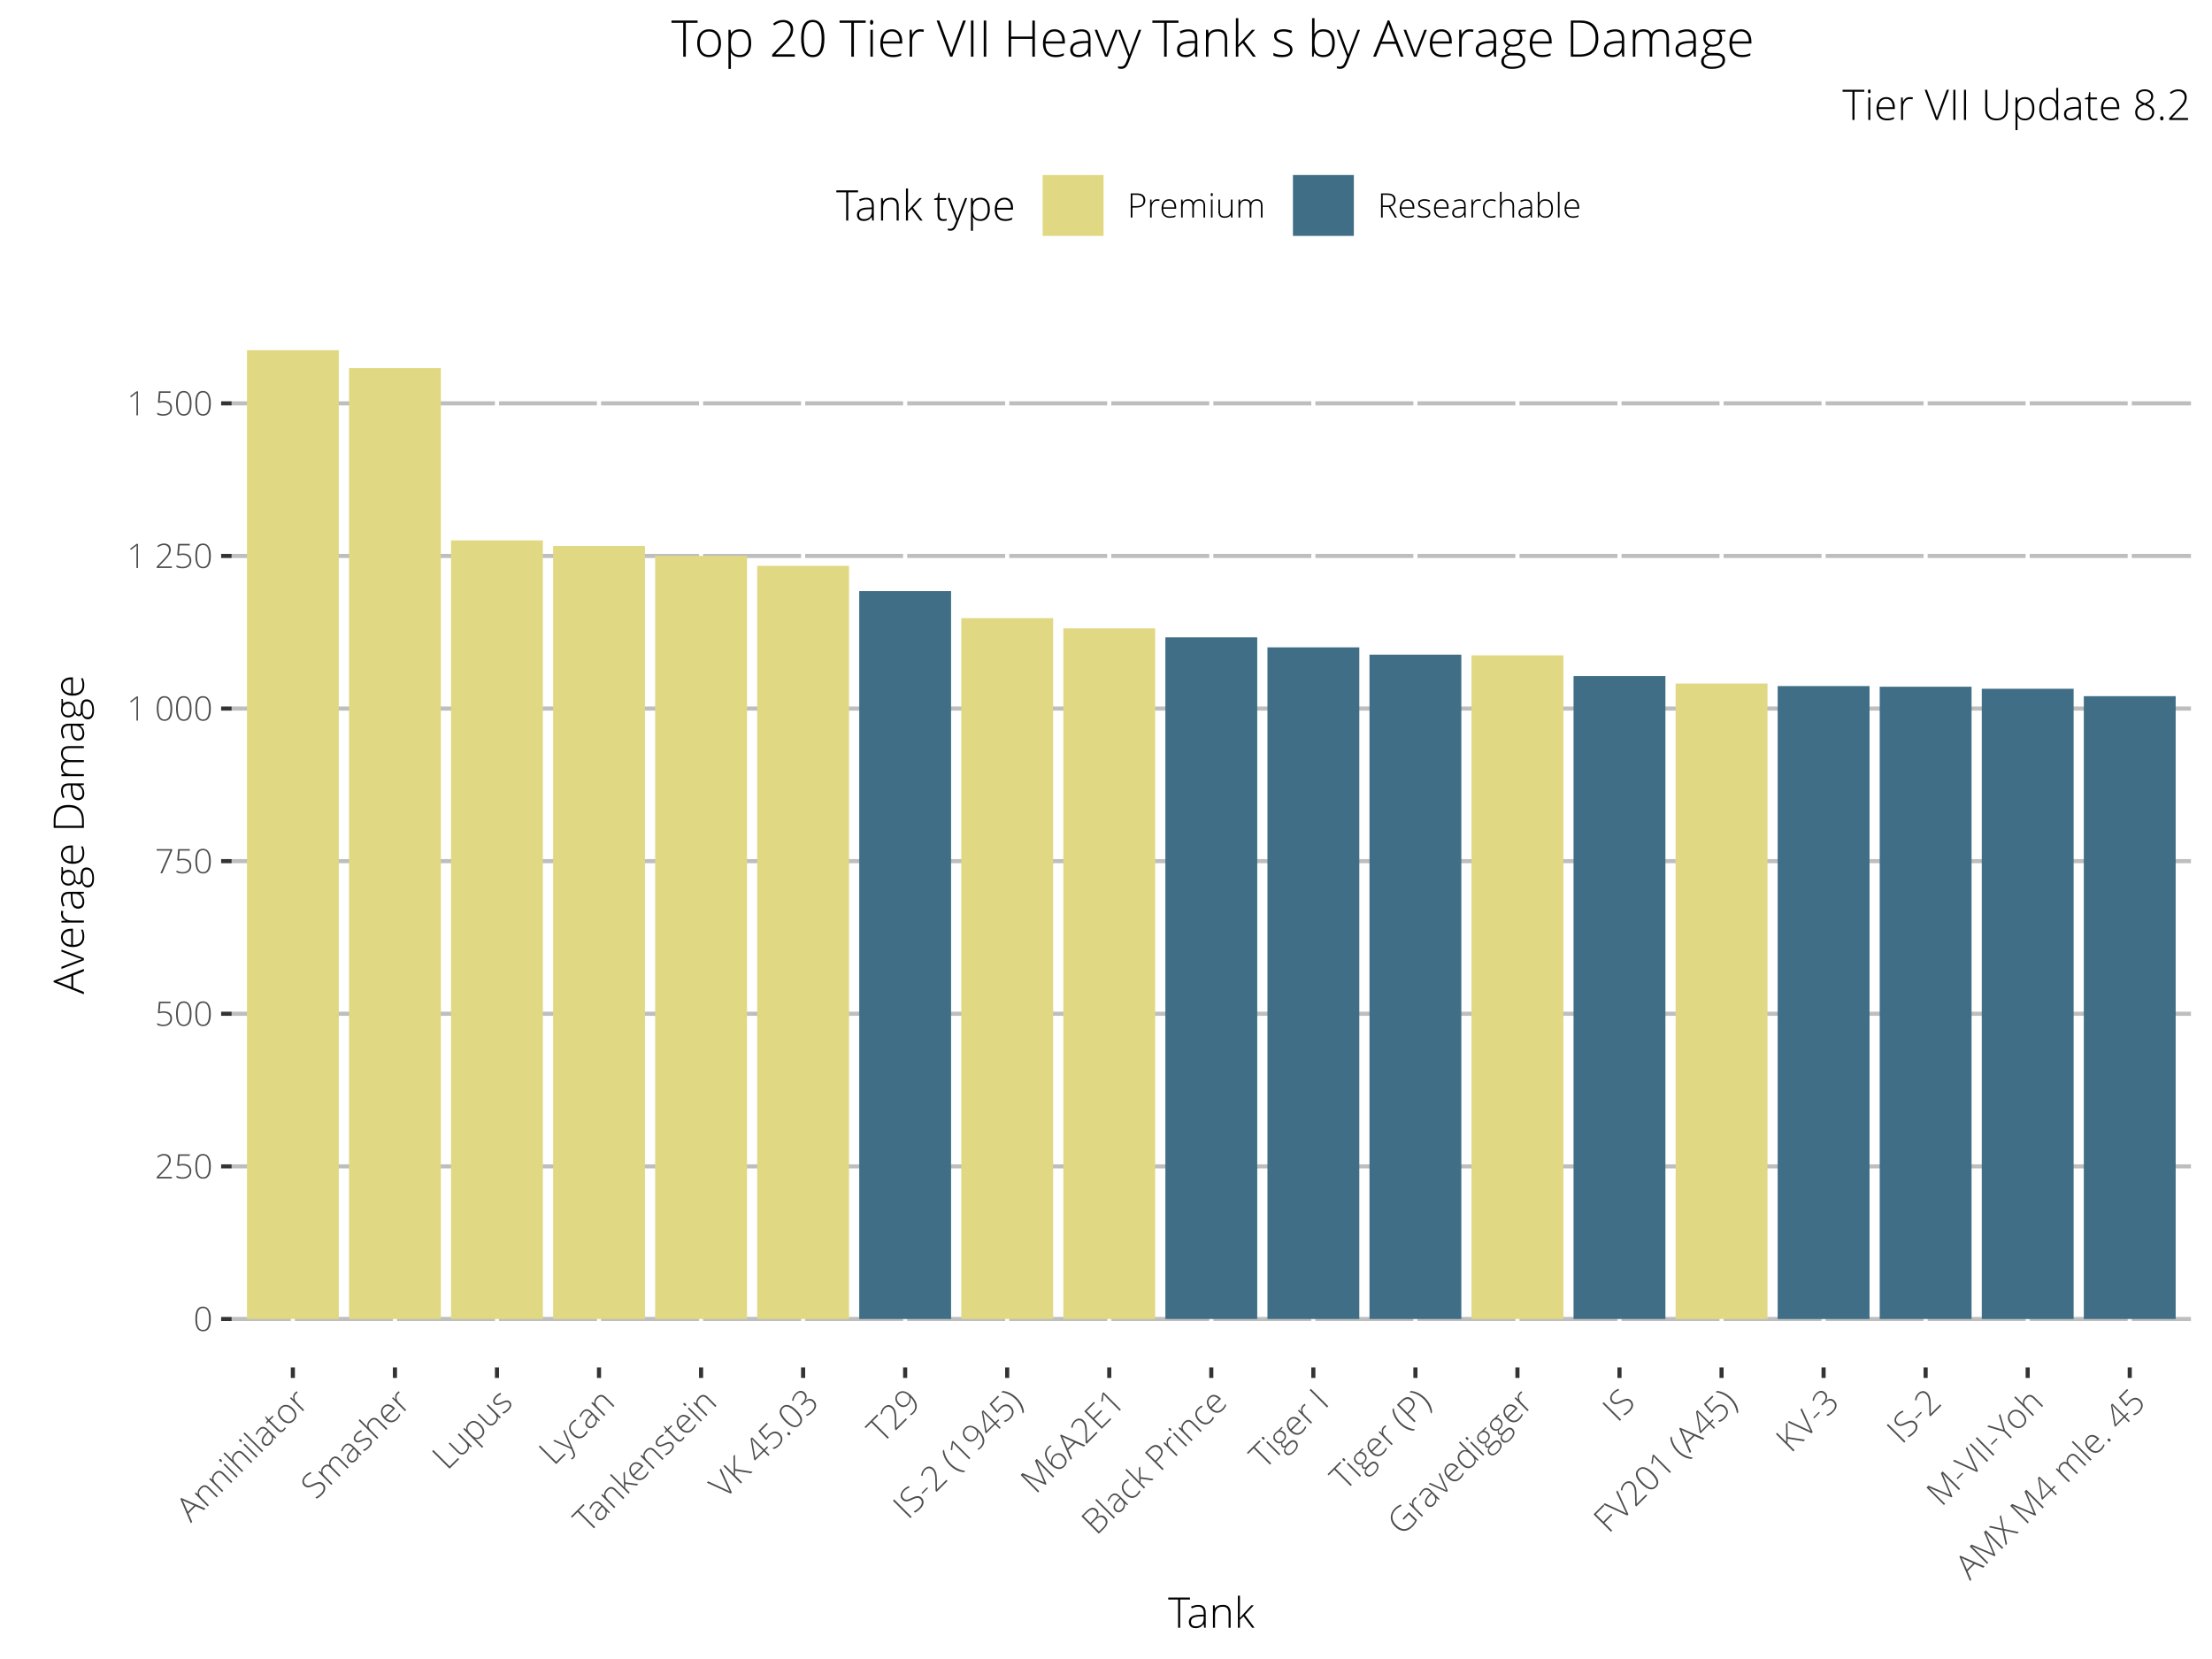
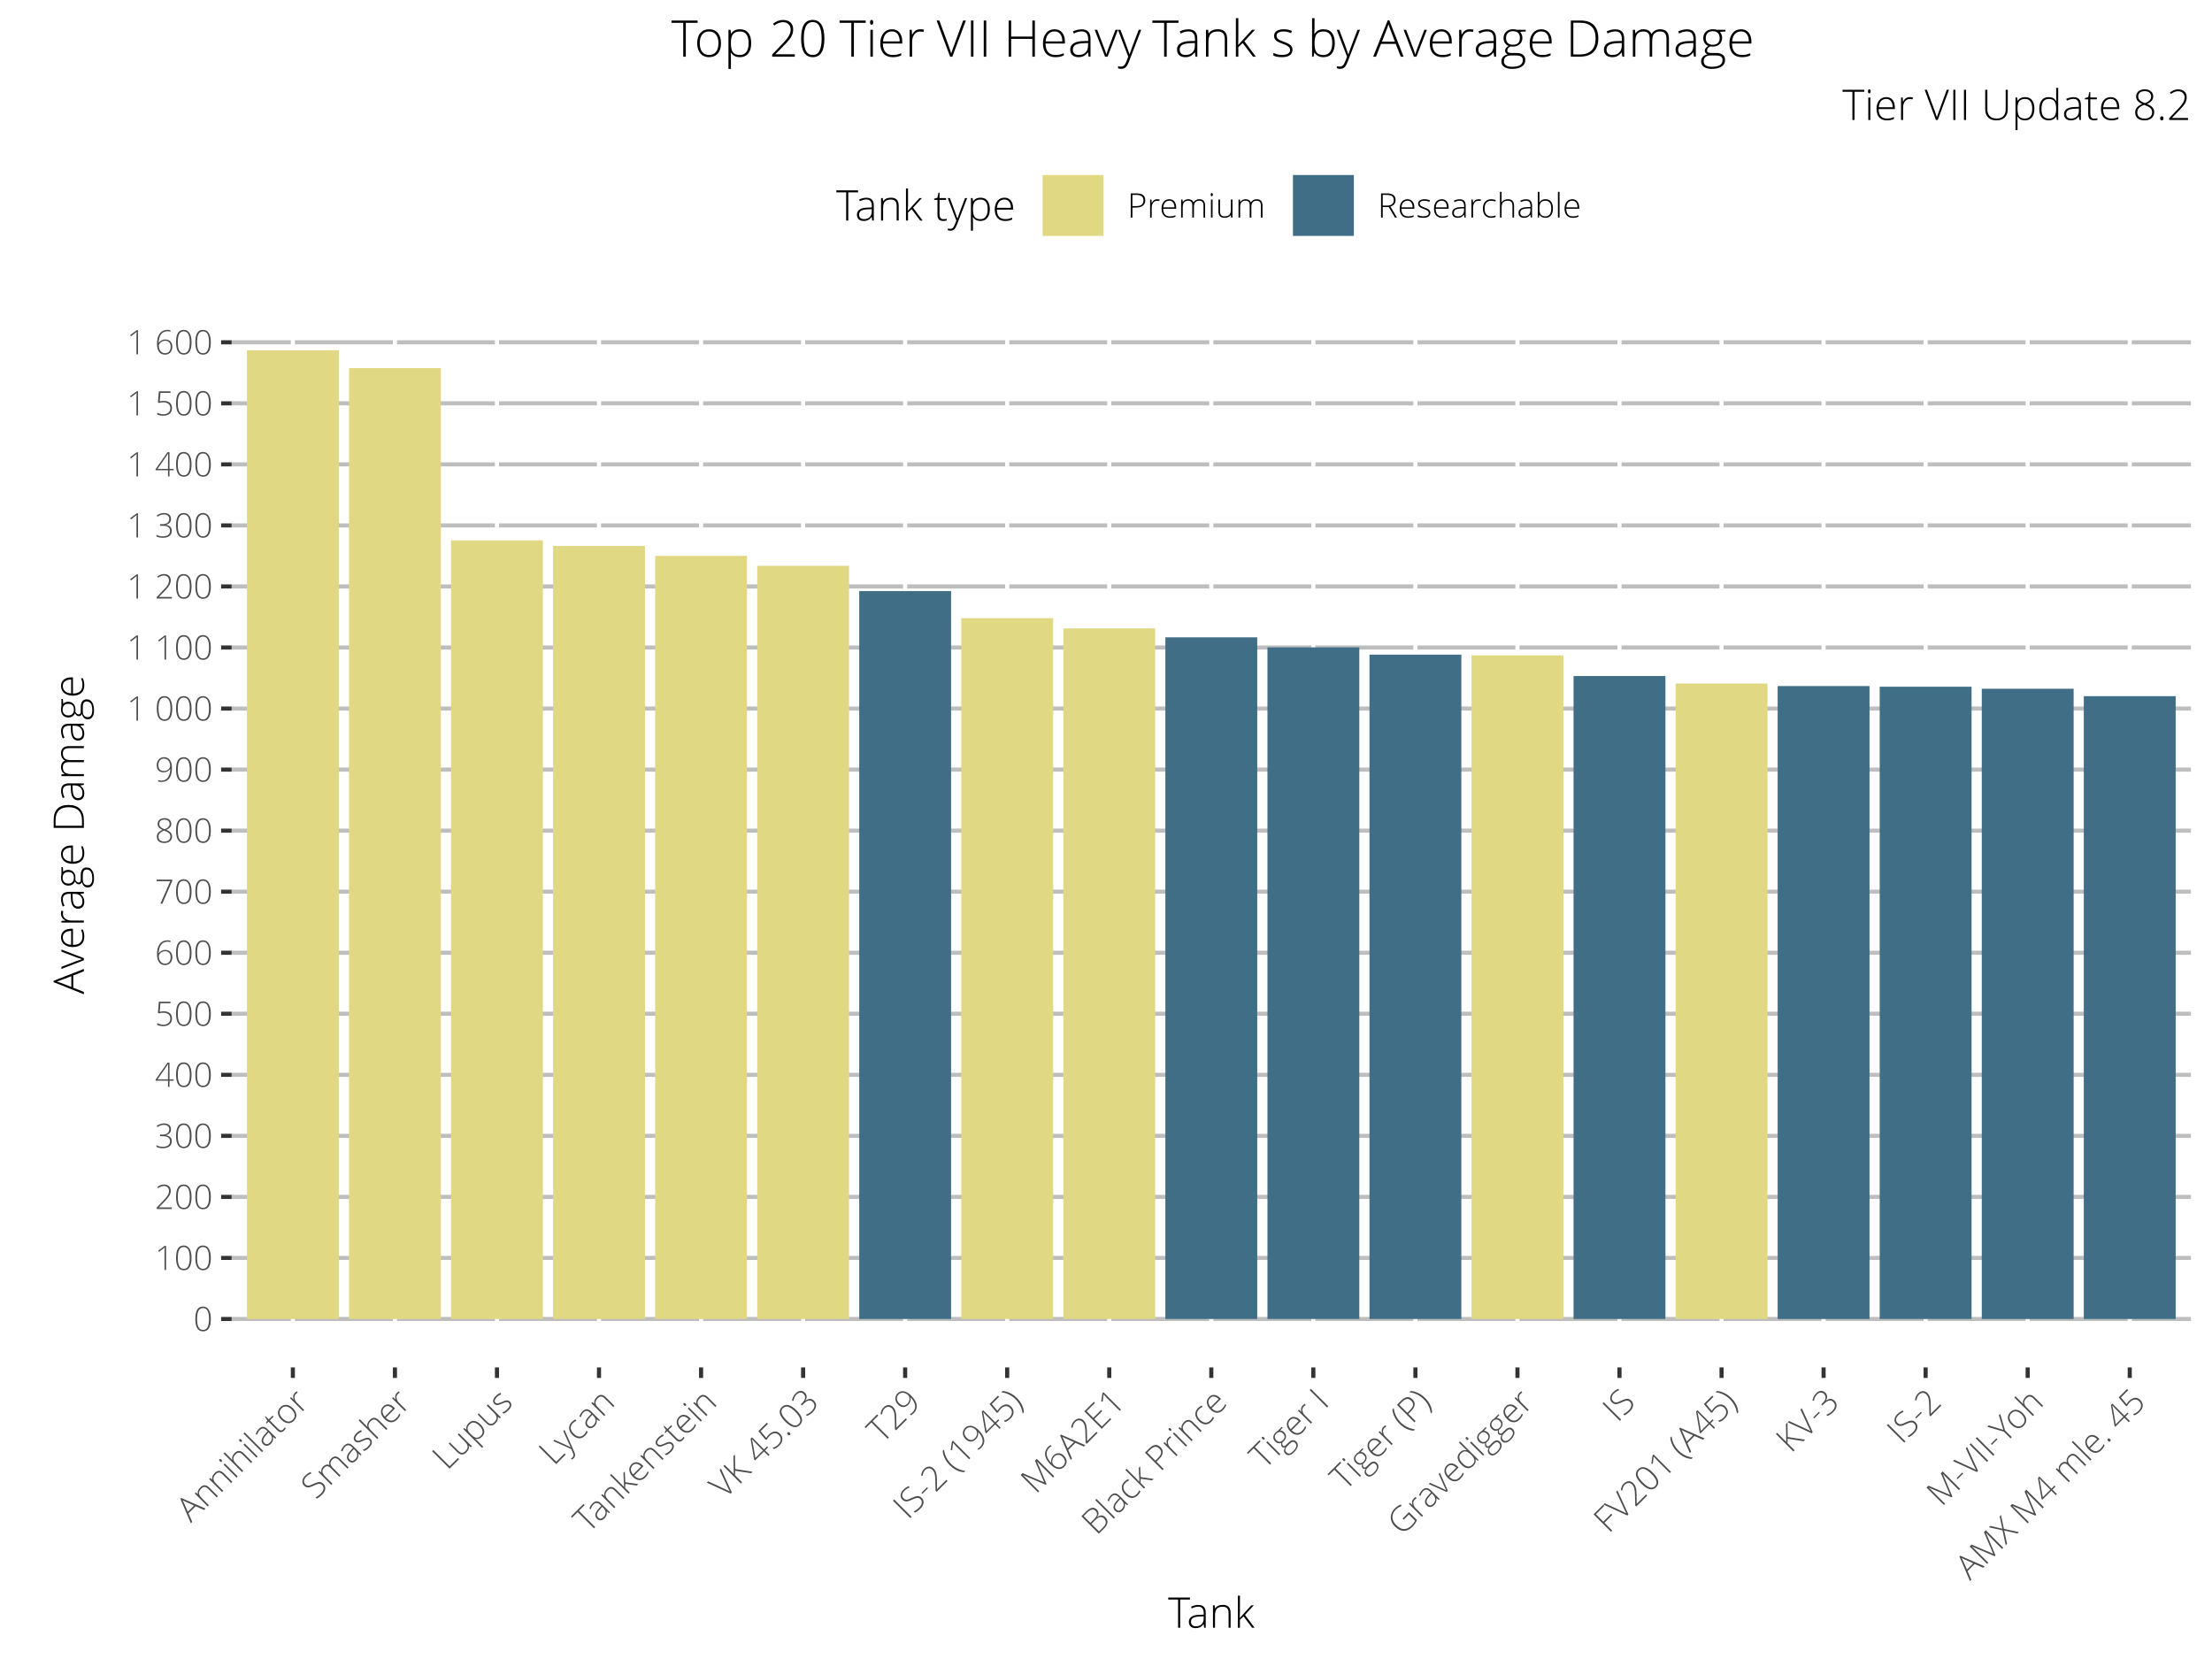
<svg xmlns="http://www.w3.org/2000/svg" class="svglite" width="576.00pt" height="432.00pt" viewBox="0 0 576.00 432.00">
  <defs>
    <style type="text/css">
    .svglite line, .svglite polyline, .svglite polygon, .svglite path, .svglite rect, .svglite circle {
      fill: none;
      stroke: #000000;
      stroke-linecap: round;
      stroke-linejoin: round;
      stroke-miterlimit: 10.00;
    }
    .svglite text {
      white-space: pre;
    }
  </style>
  </defs>
  <rect width="100%" height="100%" style="stroke: none; fill: #FFFFFF;" />
  <defs>
    <clipPath id="cpMC4wMHw1NzYuMDB8MC4wMHw0MzIuMDA=">
      <rect x="0.00" y="0.00" width="576.00" height="432.00" />
    </clipPath>
  </defs>
  <g clip-path="url(#cpMC4wMHw1NzYuMDB8MC4wMHw0MzIuMDA=)">
    <rect x="0.00" y="0" width="576.00" height="432.00" style="stroke-width: 1.07; stroke: #FFFFFF; fill: #FFFFFF;" />
  </g>
  <defs>
    <clipPath id="cpNjAuMzJ8NTcwLjUyfDc4LjU4fDM1Ni4wNw==">
      <rect x="60.32" y="78.58" width="510.20" height="277.49" />
    </clipPath>
  </defs>
  <g clip-path="url(#cpNjAuMzJ8NTcwLjUyfDc4LjU4fDM1Ni4wNw==)">
    <rect x="60.32" y="78.58" width="510.20" height="277.49" style="stroke-width: 1.07; stroke: none;" />
-     <polyline points="60.32,323.59 570.52,323.59 " style="stroke-width: 0.53; stroke: #FFFFFF; stroke-linecap: butt;" />
-     <polyline points="60.32,283.85 570.52,283.85 " style="stroke-width: 0.53; stroke: #FFFFFF; stroke-linecap: butt;" />
-     <polyline points="60.32,244.11 570.52,244.11 " style="stroke-width: 0.53; stroke: #FFFFFF; stroke-linecap: butt;" />
-     <polyline points="60.32,204.37 570.52,204.37 " style="stroke-width: 0.53; stroke: #FFFFFF; stroke-linecap: butt;" />
-     <polyline points="60.32,164.63 570.52,164.63 " style="stroke-width: 0.53; stroke: #FFFFFF; stroke-linecap: butt;" />
-     <polyline points="60.32,124.90 570.52,124.90 " style="stroke-width: 0.53; stroke: #FFFFFF; stroke-linecap: butt;" />
-     <polyline points="60.32,85.16 570.52,85.16 " style="stroke-width: 0.53; stroke: #FFFFFF; stroke-linecap: butt;" />
+     <polyline points="60.32,351.41 570.52,351.41 " style="stroke-width: 0.53; stroke: #FFFFFF; stroke-linecap: butt;" />
+     <polyline points="60.32,335.51 570.52,335.51 " style="stroke-width: 0.53; stroke: #FFFFFF; stroke-linecap: butt;" />
+     <polyline points="60.32,319.62 570.52,319.62 " style="stroke-width: 0.53; stroke: #FFFFFF; stroke-linecap: butt;" />
+     <polyline points="60.32,303.72 570.52,303.72 " style="stroke-width: 0.53; stroke: #FFFFFF; stroke-linecap: butt;" />
+     <polyline points="60.32,287.83 570.52,287.83 " style="stroke-width: 0.53; stroke: #FFFFFF; stroke-linecap: butt;" />
+     <polyline points="60.32,271.93 570.52,271.93 " style="stroke-width: 0.53; stroke: #FFFFFF; stroke-linecap: butt;" />
+     <polyline points="60.32,256.03 570.52,256.03 " style="stroke-width: 0.53; stroke: #FFFFFF; stroke-linecap: butt;" />
+     <polyline points="60.32,240.14 570.52,240.14 " style="stroke-width: 0.53; stroke: #FFFFFF; stroke-linecap: butt;" />
+     <polyline points="60.32,224.24 570.52,224.24 " style="stroke-width: 0.53; stroke: #FFFFFF; stroke-linecap: butt;" />
+     <polyline points="60.32,208.35 570.52,208.35 " style="stroke-width: 0.53; stroke: #FFFFFF; stroke-linecap: butt;" />
+     <polyline points="60.32,192.45 570.52,192.45 " style="stroke-width: 0.53; stroke: #FFFFFF; stroke-linecap: butt;" />
+     <polyline points="60.32,176.56 570.52,176.56 " style="stroke-width: 0.53; stroke: #FFFFFF; stroke-linecap: butt;" />
+     <polyline points="60.32,160.66 570.52,160.66 " style="stroke-width: 0.53; stroke: #FFFFFF; stroke-linecap: butt;" />
+     <polyline points="60.32,144.77 570.52,144.77 " style="stroke-width: 0.53; stroke: #FFFFFF; stroke-linecap: butt;" />
+     <polyline points="60.32,128.87 570.52,128.87 " style="stroke-width: 0.53; stroke: #FFFFFF; stroke-linecap: butt;" />
+     <polyline points="60.32,112.97 570.52,112.97 " style="stroke-width: 0.53; stroke: #FFFFFF; stroke-linecap: butt;" />
+     <polyline points="60.32,97.08 570.52,97.08 " style="stroke-width: 0.53; stroke: #FFFFFF; stroke-linecap: butt;" />
+     <polyline points="60.32,81.18 570.52,81.18 " style="stroke-width: 0.53; stroke: #FFFFFF; stroke-linecap: butt;" />
    <polyline points="60.32,343.46 570.52,343.46 " style="stroke-width: 1.07; stroke: #BEBEBE; stroke-linecap: butt;" />
-     <polyline points="60.32,303.72 570.52,303.72 " style="stroke-width: 1.07; stroke: #BEBEBE; stroke-linecap: butt;" />
+     <polyline points="60.32,327.56 570.52,327.56 " style="stroke-width: 1.07; stroke: #BEBEBE; stroke-linecap: butt;" />
+     <polyline points="60.32,311.67 570.52,311.67 " style="stroke-width: 1.07; stroke: #BEBEBE; stroke-linecap: butt;" />
+     <polyline points="60.32,295.77 570.52,295.77 " style="stroke-width: 1.07; stroke: #BEBEBE; stroke-linecap: butt;" />
+     <polyline points="60.32,279.88 570.52,279.88 " style="stroke-width: 1.07; stroke: #BEBEBE; stroke-linecap: butt;" />
    <polyline points="60.32,263.98 570.52,263.98 " style="stroke-width: 1.07; stroke: #BEBEBE; stroke-linecap: butt;" />
-     <polyline points="60.32,224.24 570.52,224.24 " style="stroke-width: 1.07; stroke: #BEBEBE; stroke-linecap: butt;" />
+     <polyline points="60.32,248.09 570.52,248.09 " style="stroke-width: 1.07; stroke: #BEBEBE; stroke-linecap: butt;" />
+     <polyline points="60.32,232.19 570.52,232.19 " style="stroke-width: 1.07; stroke: #BEBEBE; stroke-linecap: butt;" />
+     <polyline points="60.32,216.30 570.52,216.30 " style="stroke-width: 1.07; stroke: #BEBEBE; stroke-linecap: butt;" />
+     <polyline points="60.32,200.40 570.52,200.40 " style="stroke-width: 1.07; stroke: #BEBEBE; stroke-linecap: butt;" />
    <polyline points="60.32,184.50 570.52,184.50 " style="stroke-width: 1.07; stroke: #BEBEBE; stroke-linecap: butt;" />
-     <polyline points="60.32,144.77 570.52,144.77 " style="stroke-width: 1.07; stroke: #BEBEBE; stroke-linecap: butt;" />
+     <polyline points="60.32,168.61 570.52,168.61 " style="stroke-width: 1.07; stroke: #BEBEBE; stroke-linecap: butt;" />
+     <polyline points="60.32,152.71 570.52,152.71 " style="stroke-width: 1.07; stroke: #BEBEBE; stroke-linecap: butt;" />
+     <polyline points="60.32,136.82 570.52,136.82 " style="stroke-width: 1.07; stroke: #BEBEBE; stroke-linecap: butt;" />
+     <polyline points="60.32,120.92 570.52,120.92 " style="stroke-width: 1.07; stroke: #BEBEBE; stroke-linecap: butt;" />
    <polyline points="60.32,105.03 570.52,105.03 " style="stroke-width: 1.07; stroke: #BEBEBE; stroke-linecap: butt;" />
+     <polyline points="60.32,89.13 570.52,89.13 " style="stroke-width: 1.07; stroke: #BEBEBE; stroke-linecap: butt;" />
    <polyline points="76.26,356.07 76.26,78.58 " style="stroke-width: 1.07; stroke: #FFFFFF; stroke-linecap: butt;" />
    <polyline points="102.84,356.07 102.84,78.58 " style="stroke-width: 1.07; stroke: #FFFFFF; stroke-linecap: butt;" />
    <polyline points="129.41,356.07 129.41,78.58 " style="stroke-width: 1.07; stroke: #FFFFFF; stroke-linecap: butt;" />
    <polyline points="155.98,356.07 155.98,78.58 " style="stroke-width: 1.07; stroke: #FFFFFF; stroke-linecap: butt;" />
    <polyline points="182.56,356.07 182.56,78.58 " style="stroke-width: 1.07; stroke: #FFFFFF; stroke-linecap: butt;" />
    <polyline points="209.13,356.07 209.13,78.58 " style="stroke-width: 1.07; stroke: #FFFFFF; stroke-linecap: butt;" />
    <polyline points="235.70,356.07 235.70,78.58 " style="stroke-width: 1.07; stroke: #FFFFFF; stroke-linecap: butt;" />
    <polyline points="262.27,356.07 262.27,78.58 " style="stroke-width: 1.07; stroke: #FFFFFF; stroke-linecap: butt;" />
    <polyline points="288.85,356.07 288.85,78.58 " style="stroke-width: 1.07; stroke: #FFFFFF; stroke-linecap: butt;" />
    <polyline points="315.42,356.07 315.42,78.58 " style="stroke-width: 1.07; stroke: #FFFFFF; stroke-linecap: butt;" />
    <polyline points="341.99,356.07 341.99,78.58 " style="stroke-width: 1.07; stroke: #FFFFFF; stroke-linecap: butt;" />
    <polyline points="368.57,356.07 368.57,78.58 " style="stroke-width: 1.07; stroke: #FFFFFF; stroke-linecap: butt;" />
    <polyline points="395.14,356.07 395.14,78.58 " style="stroke-width: 1.07; stroke: #FFFFFF; stroke-linecap: butt;" />
    <polyline points="421.71,356.07 421.71,78.58 " style="stroke-width: 1.07; stroke: #FFFFFF; stroke-linecap: butt;" />
    <polyline points="448.29,356.07 448.29,78.58 " style="stroke-width: 1.07; stroke: #FFFFFF; stroke-linecap: butt;" />
    <polyline points="474.86,356.07 474.86,78.58 " style="stroke-width: 1.07; stroke: #FFFFFF; stroke-linecap: butt;" />
    <polyline points="501.43,356.07 501.43,78.58 " style="stroke-width: 1.07; stroke: #FFFFFF; stroke-linecap: butt;" />
    <polyline points="528.00,356.07 528.00,78.58 " style="stroke-width: 1.07; stroke: #FFFFFF; stroke-linecap: butt;" />
    <polyline points="554.58,356.07 554.58,78.58 " style="stroke-width: 1.07; stroke: #FFFFFF; stroke-linecap: butt;" />
    <rect x="64.31" y="91.19" width="23.92" height="252.27" style="stroke-width: 1.07; stroke: none; stroke-linecap: butt; stroke-linejoin: miter; fill: #E1D883;" />
    <rect x="90.88" y="95.86" width="23.92" height="247.61" style="stroke-width: 1.07; stroke: none; stroke-linecap: butt; stroke-linejoin: miter; fill: #E1D883;" />
    <rect x="117.45" y="140.72" width="23.92" height="202.75" style="stroke-width: 1.07; stroke: none; stroke-linecap: butt; stroke-linejoin: miter; fill: #E1D883;" />
    <rect x="144.03" y="142.16" width="23.92" height="201.30" style="stroke-width: 1.07; stroke: none; stroke-linecap: butt; stroke-linejoin: miter; fill: #E1D883;" />
    <rect x="170.60" y="144.75" width="23.92" height="198.71" style="stroke-width: 1.07; stroke: none; stroke-linecap: butt; stroke-linejoin: miter; fill: #E1D883;" />
    <rect x="197.17" y="147.34" width="23.92" height="196.12" style="stroke-width: 1.07; stroke: none; stroke-linecap: butt; stroke-linejoin: miter; fill: #E1D883;" />
    <rect x="223.74" y="153.92" width="23.92" height="189.54" style="stroke-width: 1.07; stroke: none; stroke-linecap: butt; stroke-linejoin: miter; fill: #406E86;" />
    <rect x="250.32" y="160.96" width="23.92" height="182.50" style="stroke-width: 1.07; stroke: none; stroke-linecap: butt; stroke-linejoin: miter; fill: #E1D883;" />
    <rect x="276.89" y="163.63" width="23.92" height="179.83" style="stroke-width: 1.07; stroke: none; stroke-linecap: butt; stroke-linejoin: miter; fill: #E1D883;" />
    <rect x="303.46" y="165.96" width="23.92" height="177.50" style="stroke-width: 1.07; stroke: none; stroke-linecap: butt; stroke-linejoin: miter; fill: #406E86;" />
    <rect x="330.04" y="168.57" width="23.92" height="174.89" style="stroke-width: 1.07; stroke: none; stroke-linecap: butt; stroke-linejoin: miter; fill: #406E86;" />
    <rect x="356.61" y="170.47" width="23.92" height="172.99" style="stroke-width: 1.07; stroke: none; stroke-linecap: butt; stroke-linejoin: miter; fill: #406E86;" />
    <rect x="383.18" y="170.65" width="23.92" height="172.81" style="stroke-width: 1.07; stroke: none; stroke-linecap: butt; stroke-linejoin: miter; fill: #E1D883;" />
    <rect x="409.75" y="176.04" width="23.92" height="167.42" style="stroke-width: 1.07; stroke: none; stroke-linecap: butt; stroke-linejoin: miter; fill: #406E86;" />
    <rect x="436.33" y="177.99" width="23.92" height="165.47" style="stroke-width: 1.07; stroke: none; stroke-linecap: butt; stroke-linejoin: miter; fill: #E1D883;" />
    <rect x="462.90" y="178.65" width="23.92" height="164.82" style="stroke-width: 1.07; stroke: none; stroke-linecap: butt; stroke-linejoin: miter; fill: #406E86;" />
    <rect x="489.47" y="178.82" width="23.92" height="164.64" style="stroke-width: 1.07; stroke: none; stroke-linecap: butt; stroke-linejoin: miter; fill: #406E86;" />
    <rect x="516.05" y="179.35" width="23.92" height="164.12" style="stroke-width: 1.07; stroke: none; stroke-linecap: butt; stroke-linejoin: miter; fill: #406E86;" />
    <rect x="542.62" y="181.28" width="23.92" height="162.18" style="stroke-width: 1.07; stroke: none; stroke-linecap: butt; stroke-linejoin: miter; fill: #406E86;" />
  </g>
  <g clip-path="url(#cpMC4wMHw1NzYuMDB8MC4wMHw0MzIuMDA=)">
    <text x="55.39" y="346.60" text-anchor="end" style="font-size: 8.80px; font-weight: 300;fill: #4D4D4D; font-family: &quot;Open Sans&quot;;" textLength="14.16px" lengthAdjust="spacingAndGlyphs">    0</text>
-     <text x="55.39" y="306.86" text-anchor="end" style="font-size: 8.80px; font-weight: 300;fill: #4D4D4D; font-family: &quot;Open Sans&quot;;" textLength="19.64px" lengthAdjust="spacingAndGlyphs">  250</text>
+     <text x="55.39" y="330.70" text-anchor="end" style="font-size: 8.80px; font-weight: 300;fill: #4D4D4D; font-family: &quot;Open Sans&quot;;" textLength="19.64px" lengthAdjust="spacingAndGlyphs">  100</text>
+     <text x="55.39" y="314.81" text-anchor="end" style="font-size: 8.80px; font-weight: 300;fill: #4D4D4D; font-family: &quot;Open Sans&quot;;" textLength="19.64px" lengthAdjust="spacingAndGlyphs">  200</text>
+     <text x="55.39" y="298.91" text-anchor="end" style="font-size: 8.80px; font-weight: 300;fill: #4D4D4D; font-family: &quot;Open Sans&quot;;" textLength="19.64px" lengthAdjust="spacingAndGlyphs">  300</text>
+     <text x="55.39" y="283.02" text-anchor="end" style="font-size: 8.80px; font-weight: 300;fill: #4D4D4D; font-family: &quot;Open Sans&quot;;" textLength="19.64px" lengthAdjust="spacingAndGlyphs">  400</text>
    <text x="55.39" y="267.12" text-anchor="end" style="font-size: 8.80px; font-weight: 300;fill: #4D4D4D; font-family: &quot;Open Sans&quot;;" textLength="19.64px" lengthAdjust="spacingAndGlyphs">  500</text>
-     <text x="55.39" y="227.38" text-anchor="end" style="font-size: 8.80px; font-weight: 300;fill: #4D4D4D; font-family: &quot;Open Sans&quot;;" textLength="19.64px" lengthAdjust="spacingAndGlyphs">  750</text>
+     <text x="55.39" y="251.23" text-anchor="end" style="font-size: 8.80px; font-weight: 300;fill: #4D4D4D; font-family: &quot;Open Sans&quot;;" textLength="19.64px" lengthAdjust="spacingAndGlyphs">  600</text>
+     <text x="55.39" y="235.33" text-anchor="end" style="font-size: 8.80px; font-weight: 300;fill: #4D4D4D; font-family: &quot;Open Sans&quot;;" textLength="19.64px" lengthAdjust="spacingAndGlyphs">  700</text>
+     <text x="55.39" y="219.43" text-anchor="end" style="font-size: 8.80px; font-weight: 300;fill: #4D4D4D; font-family: &quot;Open Sans&quot;;" textLength="19.64px" lengthAdjust="spacingAndGlyphs">  800</text>
+     <text x="55.39" y="203.54" text-anchor="end" style="font-size: 8.80px; font-weight: 300;fill: #4D4D4D; font-family: &quot;Open Sans&quot;;" textLength="19.64px" lengthAdjust="spacingAndGlyphs">  900</text>
    <text x="55.39" y="187.64" text-anchor="end" style="font-size: 8.80px; font-weight: 300;fill: #4D4D4D; font-family: &quot;Open Sans&quot;;" textLength="22.38px" lengthAdjust="spacingAndGlyphs">1 000</text>
-     <text x="55.39" y="147.90" text-anchor="end" style="font-size: 8.80px; font-weight: 300;fill: #4D4D4D; font-family: &quot;Open Sans&quot;;" textLength="22.38px" lengthAdjust="spacingAndGlyphs">1 250</text>
+     <text x="55.39" y="171.75" text-anchor="end" style="font-size: 8.80px; font-weight: 300;fill: #4D4D4D; font-family: &quot;Open Sans&quot;;" textLength="22.38px" lengthAdjust="spacingAndGlyphs">1 100</text>
+     <text x="55.39" y="155.85" text-anchor="end" style="font-size: 8.80px; font-weight: 300;fill: #4D4D4D; font-family: &quot;Open Sans&quot;;" textLength="22.38px" lengthAdjust="spacingAndGlyphs">1 200</text>
+     <text x="55.39" y="139.96" text-anchor="end" style="font-size: 8.80px; font-weight: 300;fill: #4D4D4D; font-family: &quot;Open Sans&quot;;" textLength="22.38px" lengthAdjust="spacingAndGlyphs">1 300</text>
+     <text x="55.39" y="124.06" text-anchor="end" style="font-size: 8.80px; font-weight: 300;fill: #4D4D4D; font-family: &quot;Open Sans&quot;;" textLength="22.38px" lengthAdjust="spacingAndGlyphs">1 400</text>
    <text x="55.39" y="108.17" text-anchor="end" style="font-size: 8.80px; font-weight: 300;fill: #4D4D4D; font-family: &quot;Open Sans&quot;;" textLength="22.38px" lengthAdjust="spacingAndGlyphs">1 500</text>
+     <text x="55.39" y="92.27" text-anchor="end" style="font-size: 8.80px; font-weight: 300;fill: #4D4D4D; font-family: &quot;Open Sans&quot;;" textLength="22.38px" lengthAdjust="spacingAndGlyphs">1 600</text>
    <polyline points="57.58,343.46 60.32,343.46 " style="stroke-width: 1.07; stroke: #333333; stroke-linecap: butt;" />
-     <polyline points="57.58,303.72 60.32,303.72 " style="stroke-width: 1.07; stroke: #333333; stroke-linecap: butt;" />
+     <polyline points="57.58,327.56 60.32,327.56 " style="stroke-width: 1.07; stroke: #333333; stroke-linecap: butt;" />
+     <polyline points="57.58,311.67 60.32,311.67 " style="stroke-width: 1.07; stroke: #333333; stroke-linecap: butt;" />
+     <polyline points="57.58,295.77 60.32,295.77 " style="stroke-width: 1.07; stroke: #333333; stroke-linecap: butt;" />
+     <polyline points="57.58,279.88 60.32,279.88 " style="stroke-width: 1.07; stroke: #333333; stroke-linecap: butt;" />
    <polyline points="57.58,263.98 60.32,263.98 " style="stroke-width: 1.07; stroke: #333333; stroke-linecap: butt;" />
-     <polyline points="57.58,224.24 60.32,224.24 " style="stroke-width: 1.07; stroke: #333333; stroke-linecap: butt;" />
+     <polyline points="57.58,248.09 60.32,248.09 " style="stroke-width: 1.07; stroke: #333333; stroke-linecap: butt;" />
+     <polyline points="57.58,232.19 60.32,232.19 " style="stroke-width: 1.07; stroke: #333333; stroke-linecap: butt;" />
+     <polyline points="57.58,216.30 60.32,216.30 " style="stroke-width: 1.07; stroke: #333333; stroke-linecap: butt;" />
+     <polyline points="57.58,200.40 60.32,200.40 " style="stroke-width: 1.07; stroke: #333333; stroke-linecap: butt;" />
    <polyline points="57.58,184.50 60.32,184.50 " style="stroke-width: 1.07; stroke: #333333; stroke-linecap: butt;" />
-     <polyline points="57.58,144.77 60.32,144.77 " style="stroke-width: 1.07; stroke: #333333; stroke-linecap: butt;" />
+     <polyline points="57.58,168.61 60.32,168.61 " style="stroke-width: 1.07; stroke: #333333; stroke-linecap: butt;" />
+     <polyline points="57.58,152.71 60.32,152.71 " style="stroke-width: 1.07; stroke: #333333; stroke-linecap: butt;" />
+     <polyline points="57.58,136.82 60.32,136.82 " style="stroke-width: 1.07; stroke: #333333; stroke-linecap: butt;" />
+     <polyline points="57.58,120.92 60.32,120.92 " style="stroke-width: 1.07; stroke: #333333; stroke-linecap: butt;" />
    <polyline points="57.58,105.03 60.32,105.03 " style="stroke-width: 1.07; stroke: #333333; stroke-linecap: butt;" />
+     <polyline points="57.58,89.13 60.32,89.13 " style="stroke-width: 1.07; stroke: #333333; stroke-linecap: butt;" />
    <polyline points="76.26,358.81 76.26,356.07 " style="stroke-width: 1.07; stroke: #333333; stroke-linecap: butt;" />
    <polyline points="102.84,358.81 102.84,356.07 " style="stroke-width: 1.07; stroke: #333333; stroke-linecap: butt;" />
    <polyline points="129.41,358.81 129.41,356.07 " style="stroke-width: 1.07; stroke: #333333; stroke-linecap: butt;" />
    <polyline points="155.98,358.81 155.98,356.07 " style="stroke-width: 1.07; stroke: #333333; stroke-linecap: butt;" />
    <polyline points="182.56,358.81 182.56,356.07 " style="stroke-width: 1.07; stroke: #333333; stroke-linecap: butt;" />
    <polyline points="209.13,358.81 209.13,356.07 " style="stroke-width: 1.07; stroke: #333333; stroke-linecap: butt;" />
    <polyline points="235.70,358.81 235.70,356.07 " style="stroke-width: 1.07; stroke: #333333; stroke-linecap: butt;" />
    <polyline points="262.27,358.81 262.27,356.07 " style="stroke-width: 1.07; stroke: #333333; stroke-linecap: butt;" />
    <polyline points="288.85,358.81 288.85,356.07 " style="stroke-width: 1.07; stroke: #333333; stroke-linecap: butt;" />
    <polyline points="315.42,358.81 315.42,356.07 " style="stroke-width: 1.07; stroke: #333333; stroke-linecap: butt;" />
    <polyline points="341.99,358.81 341.99,356.07 " style="stroke-width: 1.07; stroke: #333333; stroke-linecap: butt;" />
    <polyline points="368.57,358.81 368.57,356.07 " style="stroke-width: 1.07; stroke: #333333; stroke-linecap: butt;" />
    <polyline points="395.14,358.81 395.14,356.07 " style="stroke-width: 1.07; stroke: #333333; stroke-linecap: butt;" />
    <polyline points="421.71,358.81 421.71,356.07 " style="stroke-width: 1.07; stroke: #333333; stroke-linecap: butt;" />
    <polyline points="448.29,358.81 448.29,356.07 " style="stroke-width: 1.07; stroke: #333333; stroke-linecap: butt;" />
    <polyline points="474.86,358.81 474.86,356.07 " style="stroke-width: 1.07; stroke: #333333; stroke-linecap: butt;" />
    <polyline points="501.43,358.81 501.43,356.07 " style="stroke-width: 1.07; stroke: #333333; stroke-linecap: butt;" />
    <polyline points="528.00,358.81 528.00,356.07 " style="stroke-width: 1.07; stroke: #333333; stroke-linecap: butt;" />
    <polyline points="554.58,358.81 554.58,356.07 " style="stroke-width: 1.07; stroke: #333333; stroke-linecap: butt;" />
    <text transform="translate(80.81,365.55) rotate(-45)" text-anchor="end" style="font-size: 9.00px; font-weight: 300;fill: #4D4D4D; font-family: &quot;Open Sans&quot;;" textLength="44.01px" lengthAdjust="spacingAndGlyphs">Annihilator</text>
    <text transform="translate(107.38,365.55) rotate(-45)" text-anchor="end" style="font-size: 9.00px; font-weight: 300;fill: #4D4D4D; font-family: &quot;Open Sans&quot;;" textLength="35.58px" lengthAdjust="spacingAndGlyphs">Smasher</text>
    <text transform="translate(133.95,365.55) rotate(-45)" text-anchor="end" style="font-size: 9.00px; font-weight: 300;fill: #4D4D4D; font-family: &quot;Open Sans&quot;;" textLength="24.79px" lengthAdjust="spacingAndGlyphs">Lupus</text>
    <text transform="translate(160.52,365.55) rotate(-45)" text-anchor="end" style="font-size: 9.00px; font-weight: 300;fill: #4D4D4D; font-family: &quot;Open Sans&quot;;" textLength="23.10px" lengthAdjust="spacingAndGlyphs">Lycan</text>
    <text transform="translate(187.10,365.55) rotate(-45)" text-anchor="end" style="font-size: 9.00px; font-weight: 300;fill: #4D4D4D; font-family: &quot;Open Sans&quot;;" textLength="48.92px" lengthAdjust="spacingAndGlyphs">Tankenstein</text>
    <text transform="translate(213.67,365.55) rotate(-45)" text-anchor="end" style="font-size: 9.00px; font-weight: 300;fill: #4D4D4D; font-family: &quot;Open Sans&quot;;" textLength="35.47px" lengthAdjust="spacingAndGlyphs">VK 45.03</text>
    <text transform="translate(240.24,365.55) rotate(-45)" text-anchor="end" style="font-size: 9.00px; font-weight: 300;fill: #4D4D4D; font-family: &quot;Open Sans&quot;;" textLength="15.00px" lengthAdjust="spacingAndGlyphs">T29</text>
    <text transform="translate(266.82,365.55) rotate(-45)" text-anchor="end" style="font-size: 9.00px; font-weight: 300;fill: #4D4D4D; font-family: &quot;Open Sans&quot;;" textLength="43.01px" lengthAdjust="spacingAndGlyphs">IS-2 (1945)</text>
    <text transform="translate(293.39,365.55) rotate(-45)" text-anchor="end" style="font-size: 9.00px; font-weight: 300;fill: #4D4D4D; font-family: &quot;Open Sans&quot;;" textLength="33.57px" lengthAdjust="spacingAndGlyphs">M6A2E1</text>
    <text transform="translate(319.96,365.55) rotate(-45)" text-anchor="end" style="font-size: 9.00px; font-weight: 300;fill: #4D4D4D; font-family: &quot;Open Sans&quot;;" textLength="48.76px" lengthAdjust="spacingAndGlyphs">Black Prince</text>
    <text transform="translate(346.53,365.55) rotate(-45)" text-anchor="end" style="font-size: 9.00px; font-weight: 300;fill: #4D4D4D; font-family: &quot;Open Sans&quot;;" textLength="24.49px" lengthAdjust="spacingAndGlyphs">Tiger I</text>
    <text transform="translate(373.11,365.55) rotate(-45)" text-anchor="end" style="font-size: 9.00px; font-weight: 300;fill: #4D4D4D; font-family: &quot;Open Sans&quot;;" textLength="32.38px" lengthAdjust="spacingAndGlyphs">Tiger (P)</text>
    <text transform="translate(399.68,365.55) rotate(-45)" text-anchor="end" style="font-size: 9.00px; font-weight: 300;fill: #4D4D4D; font-family: &quot;Open Sans&quot;;" textLength="49.04px" lengthAdjust="spacingAndGlyphs">Gravedigger</text>
    <text transform="translate(426.25,365.55) rotate(-45)" text-anchor="end" style="font-size: 9.00px; font-weight: 300;fill: #4D4D4D; font-family: &quot;Open Sans&quot;;" textLength="7.18px" lengthAdjust="spacingAndGlyphs">IS</text>
    <text transform="translate(452.83,365.55) rotate(-45)" text-anchor="end" style="font-size: 9.00px; font-weight: 300;fill: #4D4D4D; font-family: &quot;Open Sans&quot;;" textLength="48.06px" lengthAdjust="spacingAndGlyphs">FV201 (A45)</text>
    <text transform="translate(479.40,365.55) rotate(-45)" text-anchor="end" style="font-size: 9.00px; font-weight: 300;fill: #4D4D4D; font-family: &quot;Open Sans&quot;;" textLength="18.45px" lengthAdjust="spacingAndGlyphs">KV-3</text>
    <text transform="translate(505.97,365.55) rotate(-45)" text-anchor="end" style="font-size: 9.00px; font-weight: 300;fill: #4D4D4D; font-family: &quot;Open Sans&quot;;" textLength="15.21px" lengthAdjust="spacingAndGlyphs">IS-2</text>
    <text transform="translate(532.55,365.55) rotate(-45)" text-anchor="end" style="font-size: 9.00px; font-weight: 300;fill: #4D4D4D; font-family: &quot;Open Sans&quot;;" textLength="38.63px" lengthAdjust="spacingAndGlyphs">M-VII-Yoh</text>
    <text transform="translate(559.12,365.55) rotate(-45)" text-anchor="end" style="font-size: 9.00px; font-weight: 300;fill: #4D4D4D; font-family: &quot;Open Sans&quot;;" textLength="65.30px" lengthAdjust="spacingAndGlyphs">AMX M4 mle. 45</text>
    <text x="315.42" y="423.86" text-anchor="middle" style="font-size: 11.00px; font-weight: 300; font-family: &quot;Open Sans&quot;;" textLength="23.41px" lengthAdjust="spacingAndGlyphs">Tank</text>
    <text transform="translate(21.84,217.33) rotate(-90)" text-anchor="middle" style="font-size: 11.00px; font-weight: 300; font-family: &quot;Open Sans&quot;;" textLength="83.35px" lengthAdjust="spacingAndGlyphs">Average Damage</text>
    <rect x="212.25" y="39.38" width="206.33" height="28.24" style="stroke-width: 1.07; stroke: none; fill: #FFFFFF;" />
    <text x="217.73" y="57.43" style="font-size: 11.00px; font-weight: 300; font-family: &quot;Open Sans&quot;;" textLength="47.58px" lengthAdjust="spacingAndGlyphs">Tank type</text>
    <rect x="270.79" y="44.86" width="17.28" height="17.28" style="stroke-width: 1.07; stroke: none;" />
    <rect x="271.50" y="45.57" width="15.86" height="15.86" style="stroke-width: 1.07; stroke: none; stroke-linecap: butt; stroke-linejoin: miter; fill: #E1D883;" />
    <rect x="335.97" y="44.86" width="17.28" height="17.28" style="stroke-width: 1.07; stroke: none;" />
    <rect x="336.68" y="45.57" width="15.86" height="15.86" style="stroke-width: 1.07; stroke: none; stroke-linecap: butt; stroke-linejoin: miter; fill: #406E86;" />
    <text x="293.55" y="56.64" style="font-size: 8.80px; font-weight: 300; font-family: &quot;Open Sans&quot;;" textLength="36.12px" lengthAdjust="spacingAndGlyphs">Premium</text>
    <text x="358.73" y="56.64" style="font-size: 8.80px; font-weight: 300; font-family: &quot;Open Sans&quot;;" textLength="53.16px" lengthAdjust="spacingAndGlyphs">Researchable</text>
    <text x="570.52" y="31.24" text-anchor="end" style="font-size: 11.00px; font-weight: 300; font-family: &quot;Open Sans&quot;;" textLength="90.78px" lengthAdjust="spacingAndGlyphs">Tier VII Update 8.2</text>
    <text x="174.79" y="14.76" style="font-size: 13.20px; font-weight: 300; font-family: &quot;Open Sans&quot;;" textLength="22.50px" lengthAdjust="spacingAndGlyphs">Top</text>
    <text x="200.34" y="14.76" style="font-size: 13.20px; font-weight: 300; font-family: &quot;Open Sans&quot;;" textLength="15.06px" lengthAdjust="spacingAndGlyphs">20</text>
    <text x="218.56" y="14.76" style="font-size: 13.20px; font-weight: 300; font-family: &quot;Open Sans&quot;;" textLength="22.28px" lengthAdjust="spacingAndGlyphs">Tier</text>
    <text x="243.89" y="14.76" style="font-size: 13.20px; font-weight: 300; font-family: &quot;Open Sans&quot;;" textLength="14.26px" lengthAdjust="spacingAndGlyphs">VII</text>
    <text x="261.32" y="14.76" style="font-size: 13.20px; font-weight: 300; font-family: &quot;Open Sans&quot;;" textLength="35.84px" lengthAdjust="spacingAndGlyphs">Heavy</text>
    <text x="300.01" y="14.76" style="font-size: 13.20px; font-weight: 300; font-family: &quot;Open Sans&quot;;" textLength="28.07px" lengthAdjust="spacingAndGlyphs">Tank</text>
    <text x="331.05" y="14.76" style="font-size: 13.20px; font-weight: 300; font-family: &quot;Open Sans&quot;;" textLength="6.14px" lengthAdjust="spacingAndGlyphs">s</text>
    <text x="340.49" y="14.76" style="font-size: 13.20px; font-weight: 300; font-family: &quot;Open Sans&quot;;" textLength="13.90px" lengthAdjust="spacingAndGlyphs">by</text>
    <text x="357.57" y="14.76" style="font-size: 13.20px; font-weight: 300; font-family: &quot;Open Sans&quot;;" textLength="47.45px" lengthAdjust="spacingAndGlyphs">Average</text>
    <text x="407.71" y="14.76" style="font-size: 13.20px; font-weight: 300; font-family: &quot;Open Sans&quot;;" textLength="49.05px" lengthAdjust="spacingAndGlyphs">Damage</text>
  </g>
</svg>
